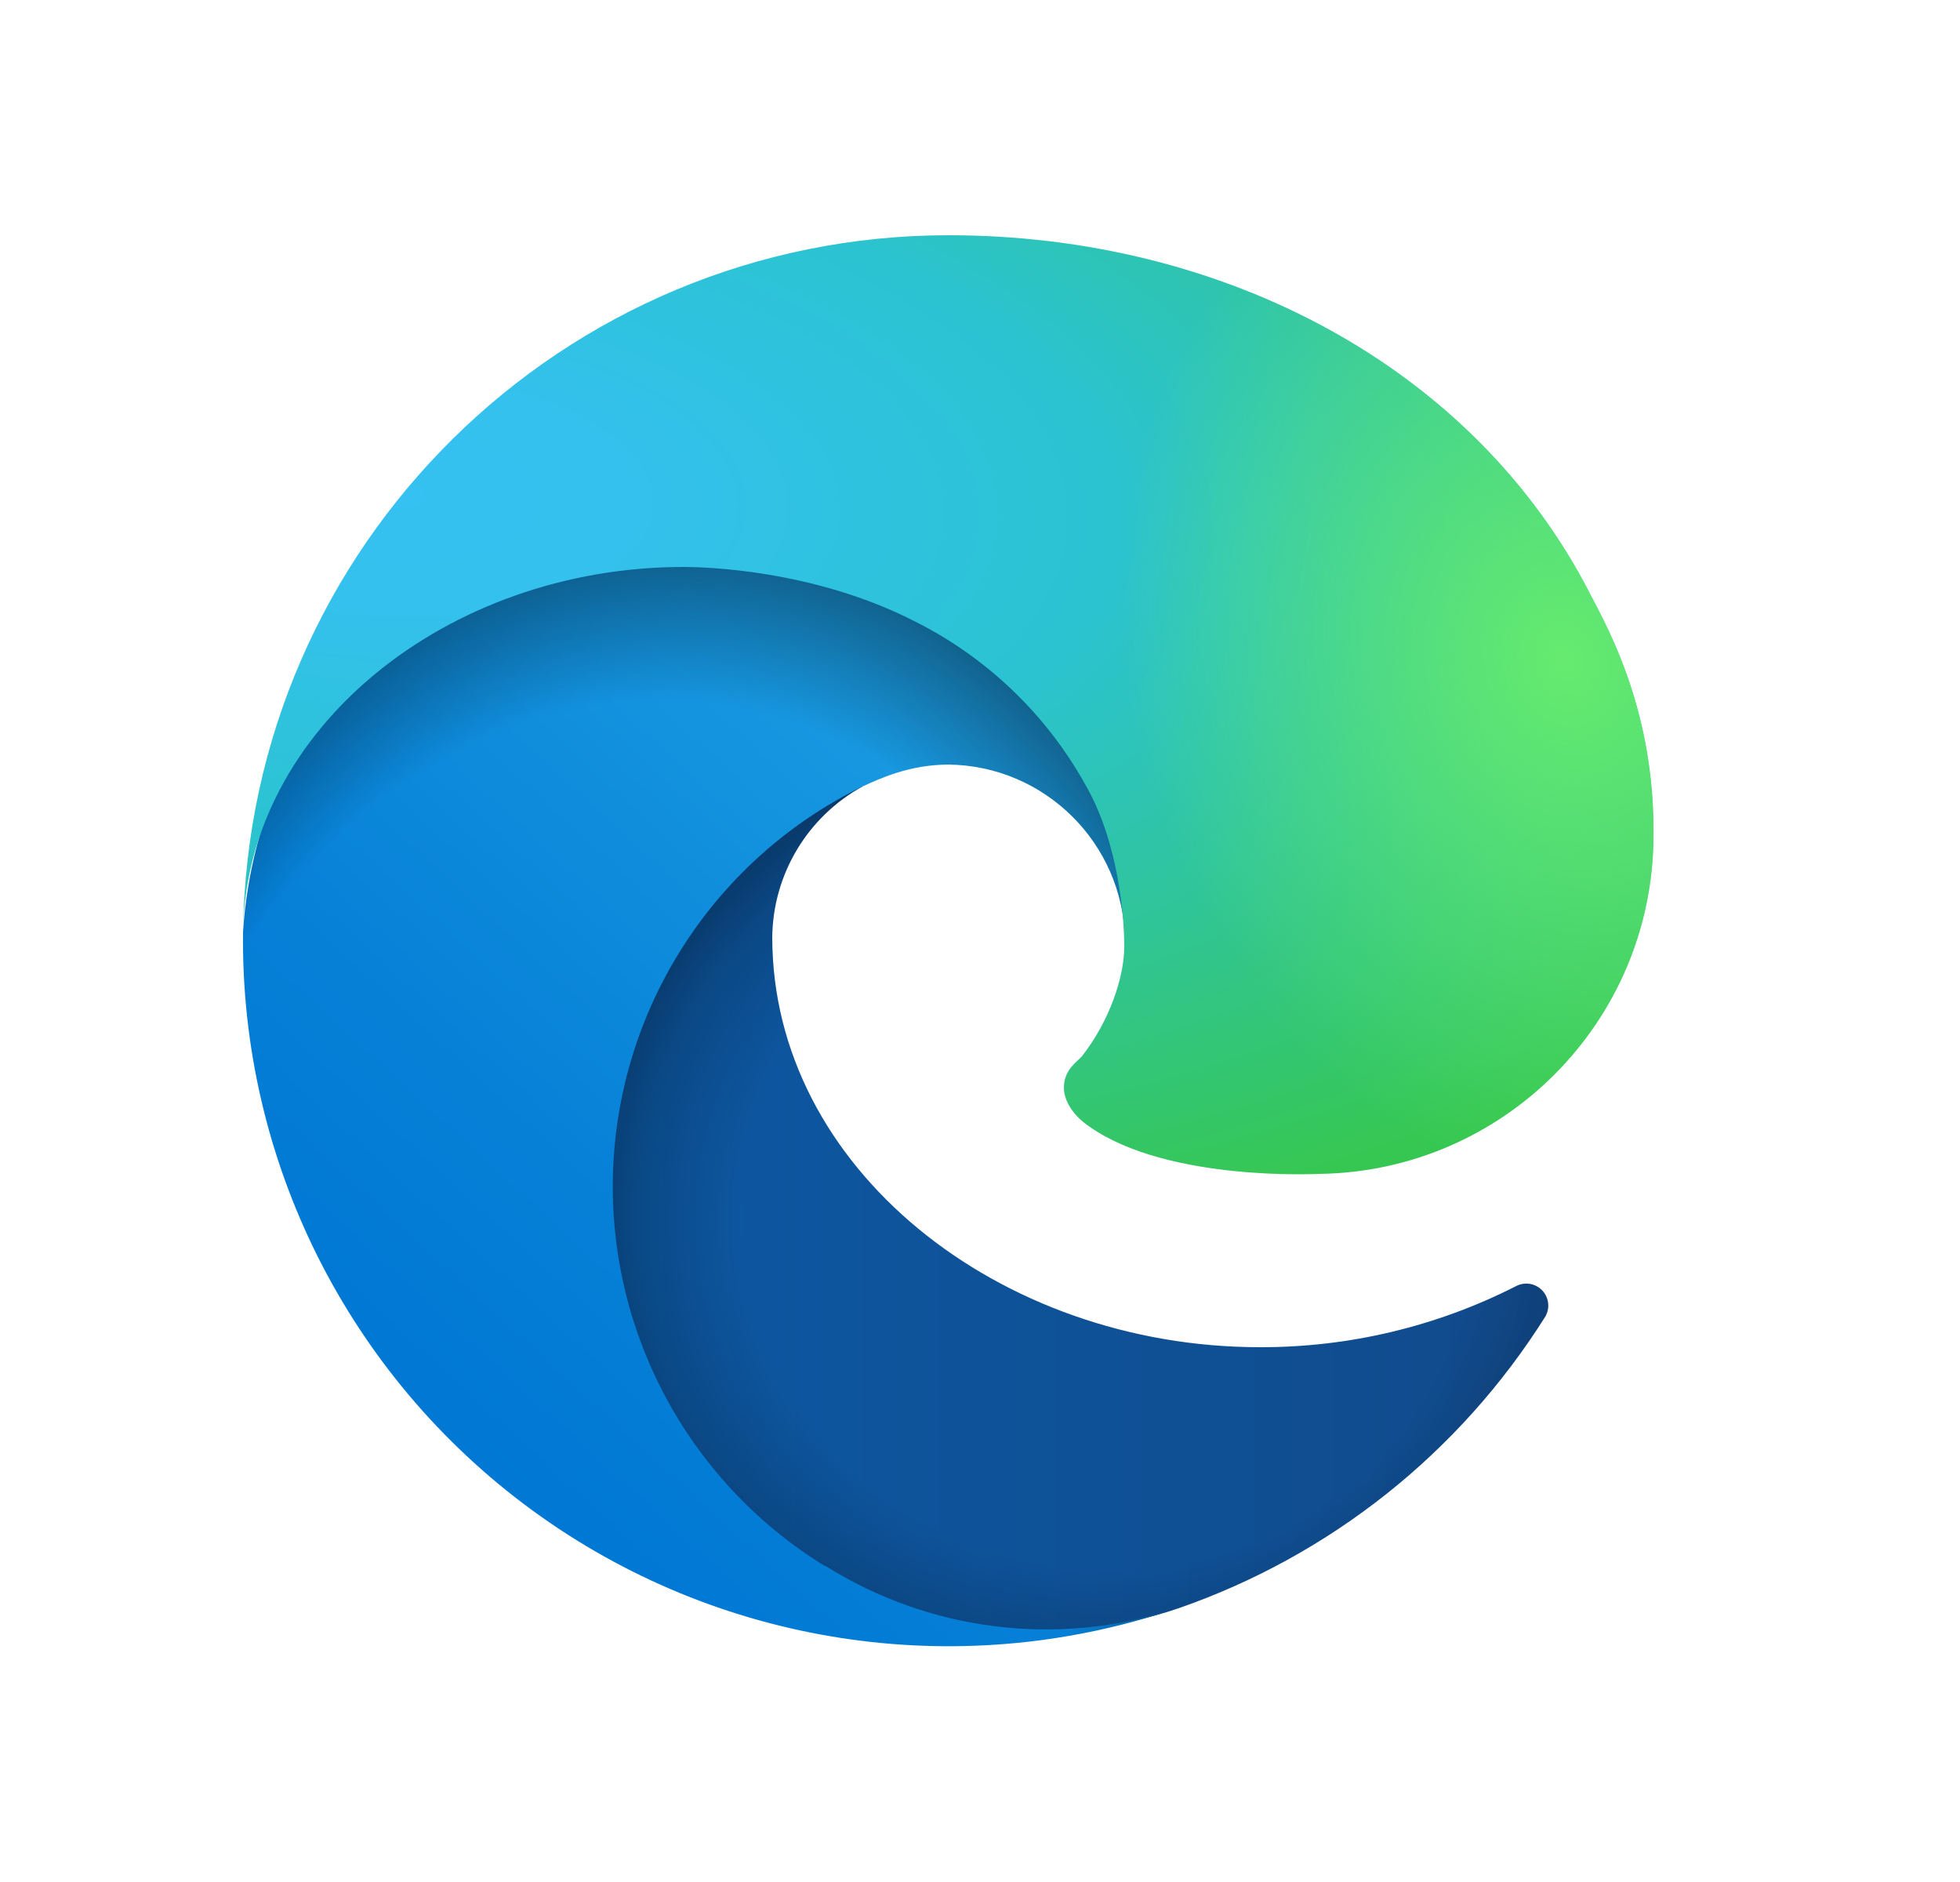
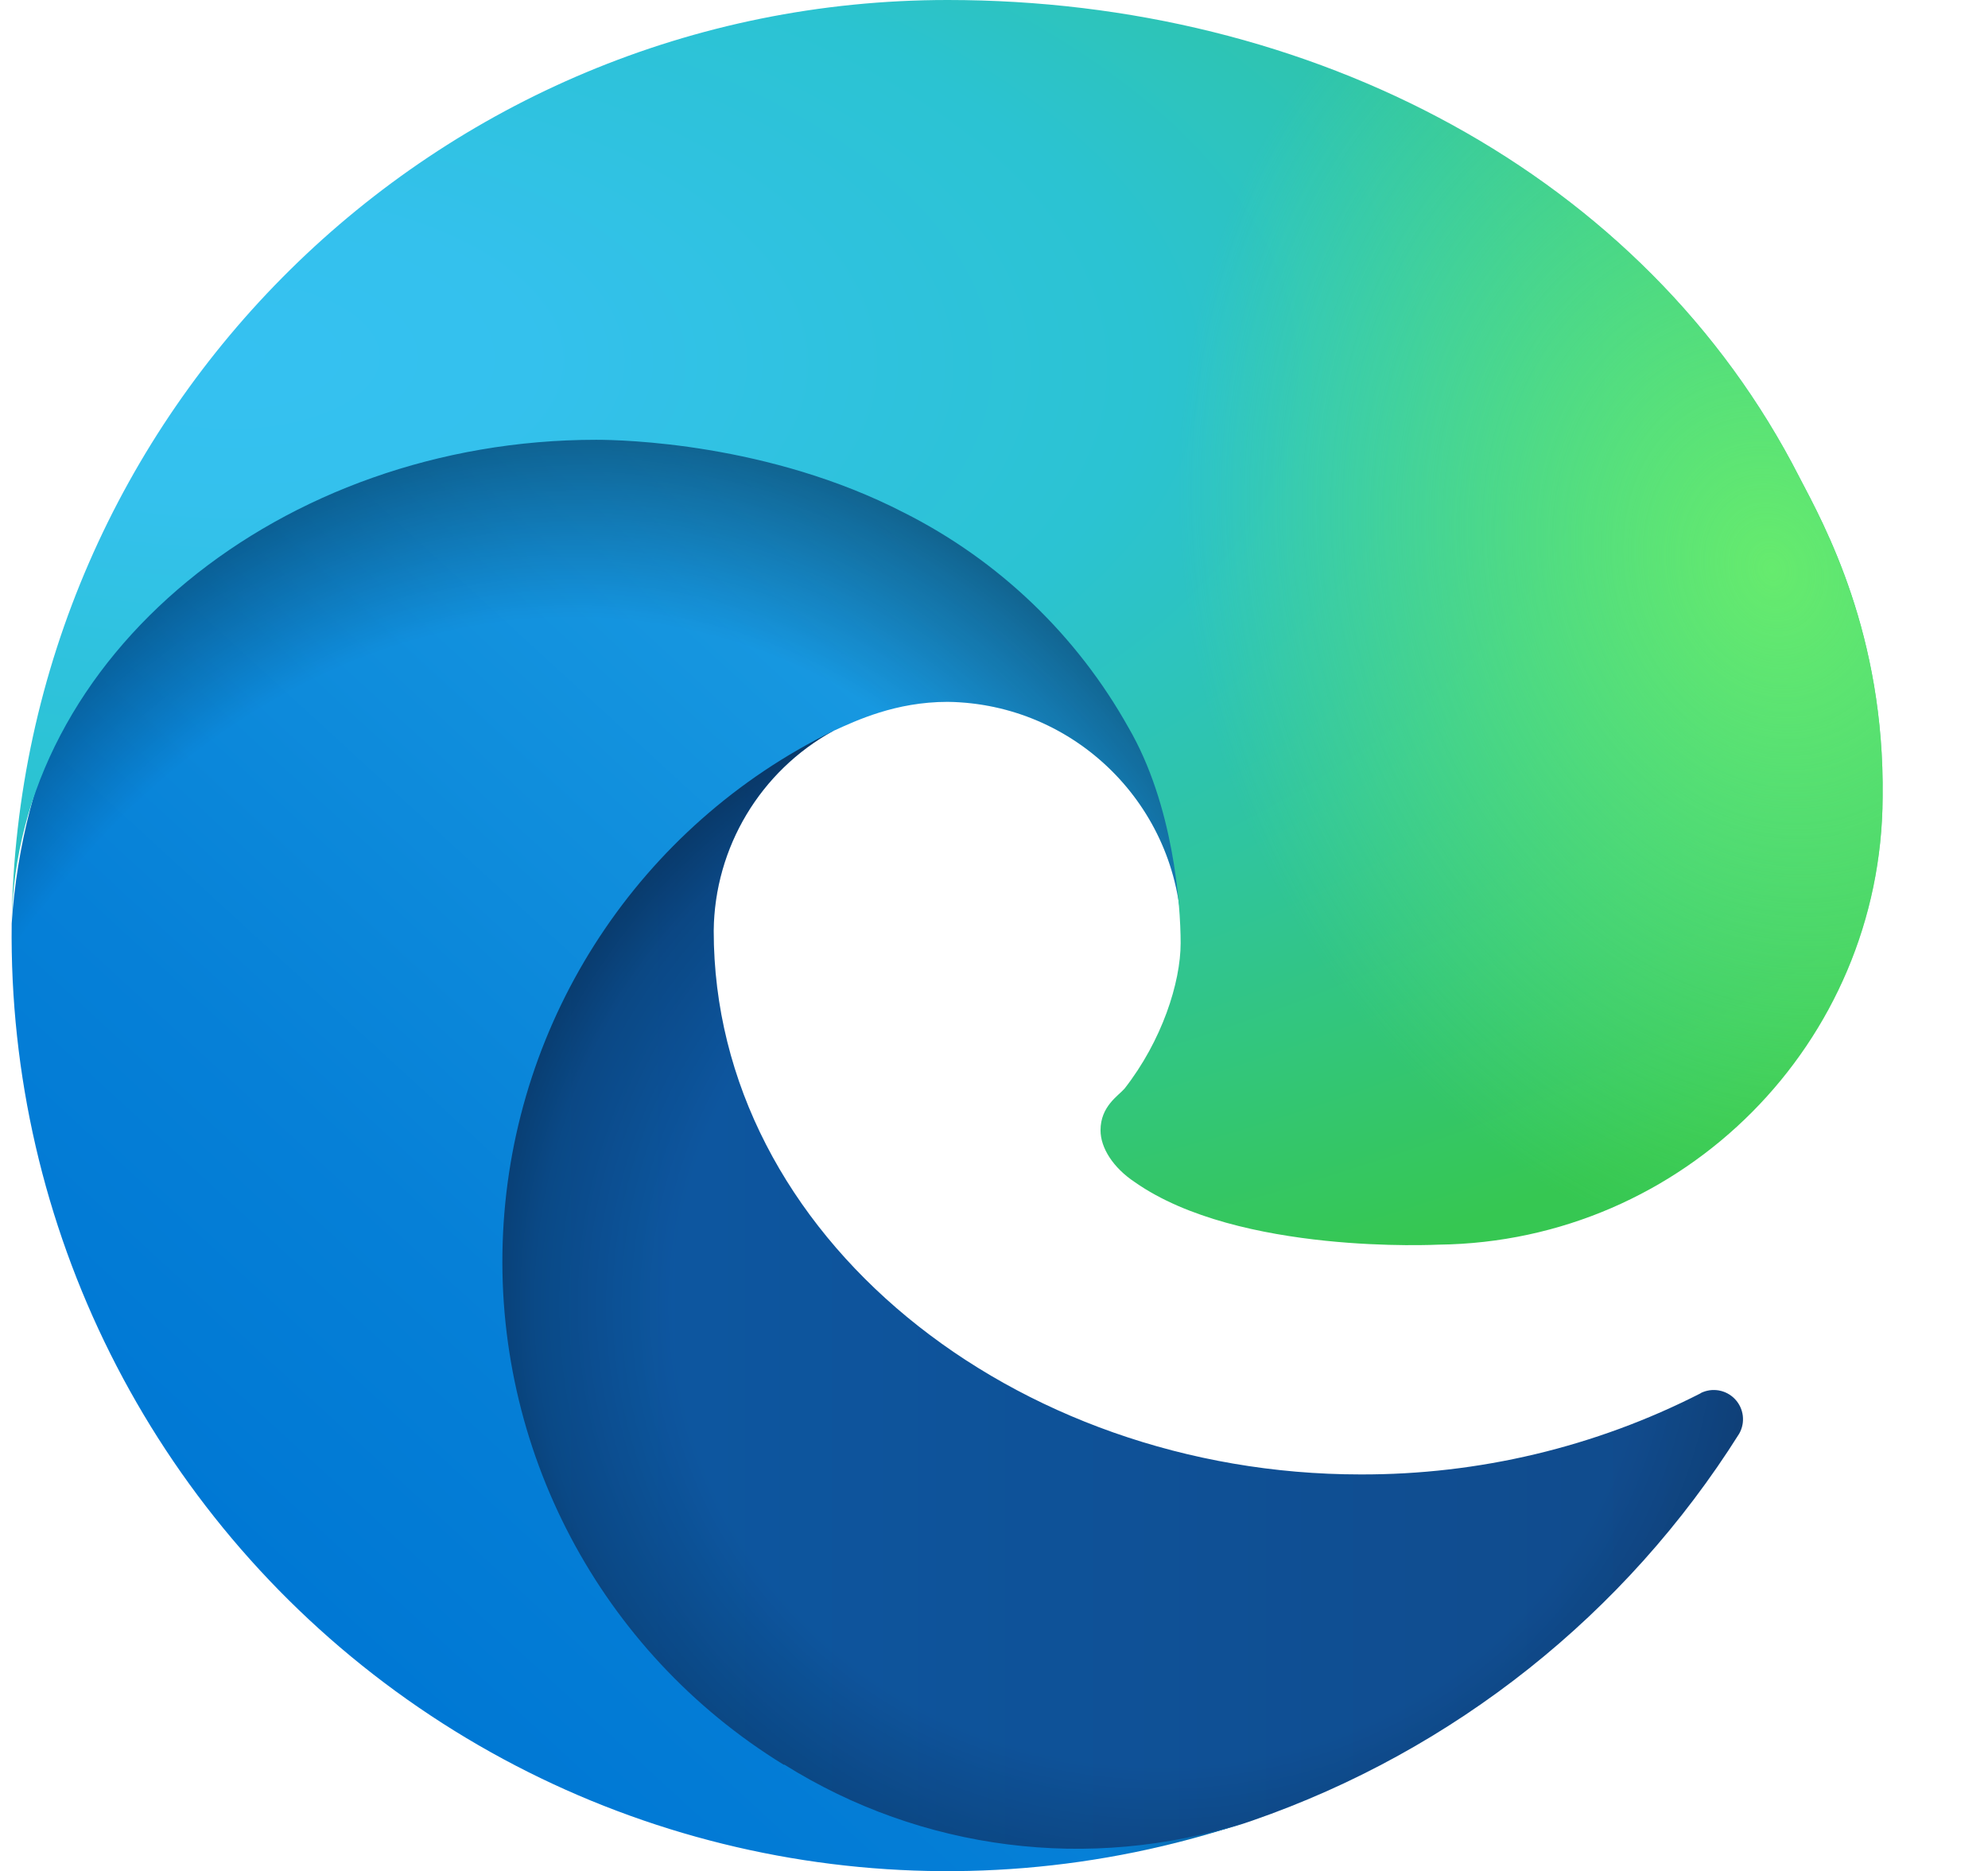
- <svg xmlns="http://www.w3.org/2000/svg" width="25" height="24" fill="none">
-   <path d="M19.34 16.4a7.16 7.16 0 0 1-3.27.78c-3.33 0-6.22-2.29-6.22-5.23A2.22 2.22 0 0 1 11 10.03c-3 .13-3.78 3.27-3.78 5.1 0 5.2 4.79 5.73 5.82 5.73.55 0 1.4-.16 1.9-.32l.09-.03a9.02 9.02 0 0 0 4.68-3.72.28.28 0 0 0-.37-.39Z" fill="url(#a)" />
-   <path opacity=".35" d="M19.34 16.4a7.16 7.16 0 0 1-3.27.78c-3.33 0-6.22-2.29-6.22-5.23A2.22 2.22 0 0 1 11 10.03c-3 .13-3.78 3.27-3.78 5.1 0 5.2 4.79 5.73 5.82 5.73.55 0 1.4-.16 1.9-.32l.09-.03a9.02 9.02 0 0 0 4.68-3.72.28.28 0 0 0-.37-.39Z" fill="url(#b)" />
-   <path d="M10.52 19.97a5.68 5.68 0 0 1 .48-9.94c.22-.1.6-.28 1.1-.28a2.28 2.28 0 0 1 2.25 2.23c0-.01 1.72-5.6-5.63-5.6a5.9 5.9 0 0 0-5.62 5.5 9 9 0 0 0 11.85 8.65 5.3 5.3 0 0 1-4.42-.56Z" fill="url(#c)" />
-   <path opacity=".41" d="M10.52 19.97a5.68 5.68 0 0 1 .48-9.94c.22-.1.6-.28 1.1-.28a2.28 2.28 0 0 1 2.25 2.23c0-.01 1.72-5.6-5.63-5.6a5.9 5.9 0 0 0-5.62 5.5 9 9 0 0 0 11.85 8.65 5.3 5.3 0 0 1-4.42-.56Z" fill="url(#d)" />
-   <path d="M13.8 13.47c-.06.07-.23.17-.23.4 0 .17.12.36.33.5 1 .7 2.91.6 2.92.6a4.32 4.32 0 0 0 4.27-4.3c.02-1.57-.56-2.62-.8-3.08C18.8 4.67 15.6 3 12.1 3a9 9 0 0 0-9 8.88c.04-2.57 2.59-4.65 5.62-4.65.25 0 1.66.03 2.96.7A5.1 5.1 0 0 1 13.84 10c.43.74.5 1.7.5 2.07 0 .38-.18.94-.54 1.4Z" fill="url(#e)" />
-   <path d="M13.8 13.47c-.06.07-.23.17-.23.4 0 .17.12.36.33.5 1 .7 2.91.6 2.92.6a4.32 4.32 0 0 0 4.27-4.3c.02-1.57-.56-2.62-.8-3.08C18.8 4.67 15.6 3 12.1 3a9 9 0 0 0-9 8.88c.04-2.57 2.59-4.65 5.62-4.65.25 0 1.66.03 2.96.7A5.1 5.1 0 0 1 13.84 10c.43.74.5 1.7.5 2.07 0 .38-.18.94-.54 1.4Z" fill="url(#f)" />
+ <svg xmlns="http://www.w3.org/2000/svg" width="17" height="16" fill="none">
+   <path fill="url(#a)" d="M14.543 11.915c-.901.46-1.898.697-2.909.694-2.961 0-5.531-2.036-5.531-4.65A1.974 1.974 0 0 1 7.126 6.25c-2.668.116-3.362 2.908-3.362 4.535 0 4.624 4.26 5.095 5.176 5.095.489 0 1.245-.142 1.69-.284l.08-.027a8.022 8.022 0 0 0 4.162-3.308.25.25 0 0 0-.33-.347Z" />
+   <path fill="url(#b)" d="M14.543 11.915c-.901.46-1.898.697-2.909.694-2.961 0-5.531-2.036-5.531-4.65A1.974 1.974 0 0 1 7.126 6.25c-2.668.116-3.362 2.908-3.362 4.535 0 4.624 4.26 5.095 5.176 5.095.489 0 1.245-.142 1.69-.284l.08-.027a8.022 8.022 0 0 0 4.162-3.308.25.25 0 0 0-.33-.347Z" opacity=".35" />
+   <path fill="url(#c)" d="M6.699 15.09a5.052 5.052 0 0 1 .427-8.839c.195-.089.533-.249.978-.249a2.028 2.028 0 0 1 2 1.983c0-.009 1.53-4.98-5.006-4.98A5.247 5.247 0 0 0 .1 7.897a8.002 8.002 0 0 0 10.538 7.692 4.713 4.713 0 0 1-3.93-.498h-.01Z" />
+   <path fill="url(#d)" d="M6.699 15.09a5.052 5.052 0 0 1 .427-8.839c.195-.089.533-.249.978-.249a2.028 2.028 0 0 1 2 1.983c0-.009 1.53-4.98-5.006-4.98A5.247 5.247 0 0 0 .1 7.897a8.002 8.002 0 0 0 10.538 7.692 4.713 4.713 0 0 1-3.93-.498h-.01Z" opacity=".41" />
+   <path fill="url(#e)" d="M9.616 9.31c-.054.062-.205.151-.205.356 0 .15.107.32.294.444.889.623 2.588.534 2.597.534a3.842 3.842 0 0 0 3.797-3.824c.018-1.396-.498-2.33-.712-2.739C14.063 1.485 11.217 0 8.104 0A8.004 8.004 0 0 0 .1 7.896c.036-2.285 2.303-4.135 4.998-4.135.222 0 1.476.027 2.632.623a4.535 4.535 0 0 1 1.921 1.84c.383.659.445 1.512.445 1.841 0 .338-.16.836-.48 1.245Z" />
+   <path fill="url(#f)" d="M9.616 9.31c-.054.062-.205.151-.205.356 0 .15.107.32.294.444.889.623 2.588.534 2.597.534a3.842 3.842 0 0 0 3.797-3.824c.018-1.396-.498-2.33-.712-2.739C14.063 1.485 11.217 0 8.104 0A8.004 8.004 0 0 0 .1 7.896c.036-2.285 2.303-4.135 4.998-4.135.222 0 1.476.027 2.632.623a4.535 4.535 0 0 1 1.921 1.84c.383.659.445 1.512.445 1.841 0 .338-.16.836-.48 1.245Z" />
  <defs>
-     <radialGradient id="b" cx="0" cy="0" r="1" gradientUnits="userSpaceOnUse" gradientTransform="matrix(6.7076 0 0 6.37516 14.14 15.55)">
+     <radialGradient id="b" cx="0" cy="0" r="1" gradientTransform="matrix(5.96522 0 0 5.66888 9.918 11.16)" gradientUnits="userSpaceOnUse">
      <stop offset=".7" stop-opacity="0" />
      <stop offset=".9" stop-opacity=".5" />
      <stop offset="1" />
    </radialGradient>
-     <radialGradient id="d" cx="0" cy="0" r="1" gradientUnits="userSpaceOnUse" gradientTransform="matrix(1.50997 -9.97243 8.05315 1.21936 8.042 16.991)">
+     <radialGradient id="d" cx="0" cy="0" r="1" gradientTransform="rotate(-81.389 9.48 3.607) scale(8.96873 7.24346)" gradientUnits="userSpaceOnUse">
      <stop offset=".8" stop-opacity="0" />
      <stop offset=".9" stop-opacity=".5" />
      <stop offset="1" />
    </radialGradient>
-     <radialGradient id="e" cx="0" cy="0" r="1" gradientUnits="userSpaceOnUse" gradientTransform="matrix(-.56925 14.23742 -30.30868 -1.21181 4.91 6.33)">
+     <radialGradient id="e" cx="0" cy="0" r="1" gradientTransform="matrix(-.50625 12.66008 -26.95416 -1.07783 1.71 2.961)" gradientUnits="userSpaceOnUse">
      <stop stop-color="#35C1F1" />
      <stop offset=".1" stop-color="#34C1ED" />
      <stop offset=".2" stop-color="#2FC2DF" />
      <stop offset=".3" stop-color="#2BC3D2" />
      <stop offset=".7" stop-color="#36C752" />
    </radialGradient>
-     <radialGradient id="f" cx="0" cy="0" r="1" gradientUnits="userSpaceOnUse" gradientTransform="matrix(1.91518 6.57068 -5.3412 1.55682 19.97 8.439)">
+     <radialGradient id="f" cx="0" cy="0" r="1" gradientTransform="rotate(73.748 4.328 12.485) scale(6.08593 4.94767)" gradientUnits="userSpaceOnUse">
      <stop stop-color="#66EB6E" />
      <stop offset="1" stop-color="#66EB6E" stop-opacity="0" />
    </radialGradient>
-     <linearGradient id="a" x1="7.22" y1="15.45" x2="19.76" y2="15.45" gradientUnits="userSpaceOnUse">
+     <linearGradient id="a" x1="3.764" x2="14.916" y1="11.071" y2="11.071" gradientUnits="userSpaceOnUse">
      <stop stop-color="#0C59A4" />
      <stop offset="1" stop-color="#114A8B" />
    </linearGradient>
-     <linearGradient id="c" x1="13.83" y1="10.01" x2="6" y2="18.54" gradientUnits="userSpaceOnUse">
+     <linearGradient id="c" x1="9.642" x2="2.68" y1="6.233" y2="13.819" gradientUnits="userSpaceOnUse">
      <stop stop-color="#1B9DE2" />
      <stop offset=".2" stop-color="#1595DF" />
      <stop offset=".7" stop-color="#0680D7" />
      <stop offset="1" stop-color="#0078D4" />
    </linearGradient>
  </defs>
</svg>
